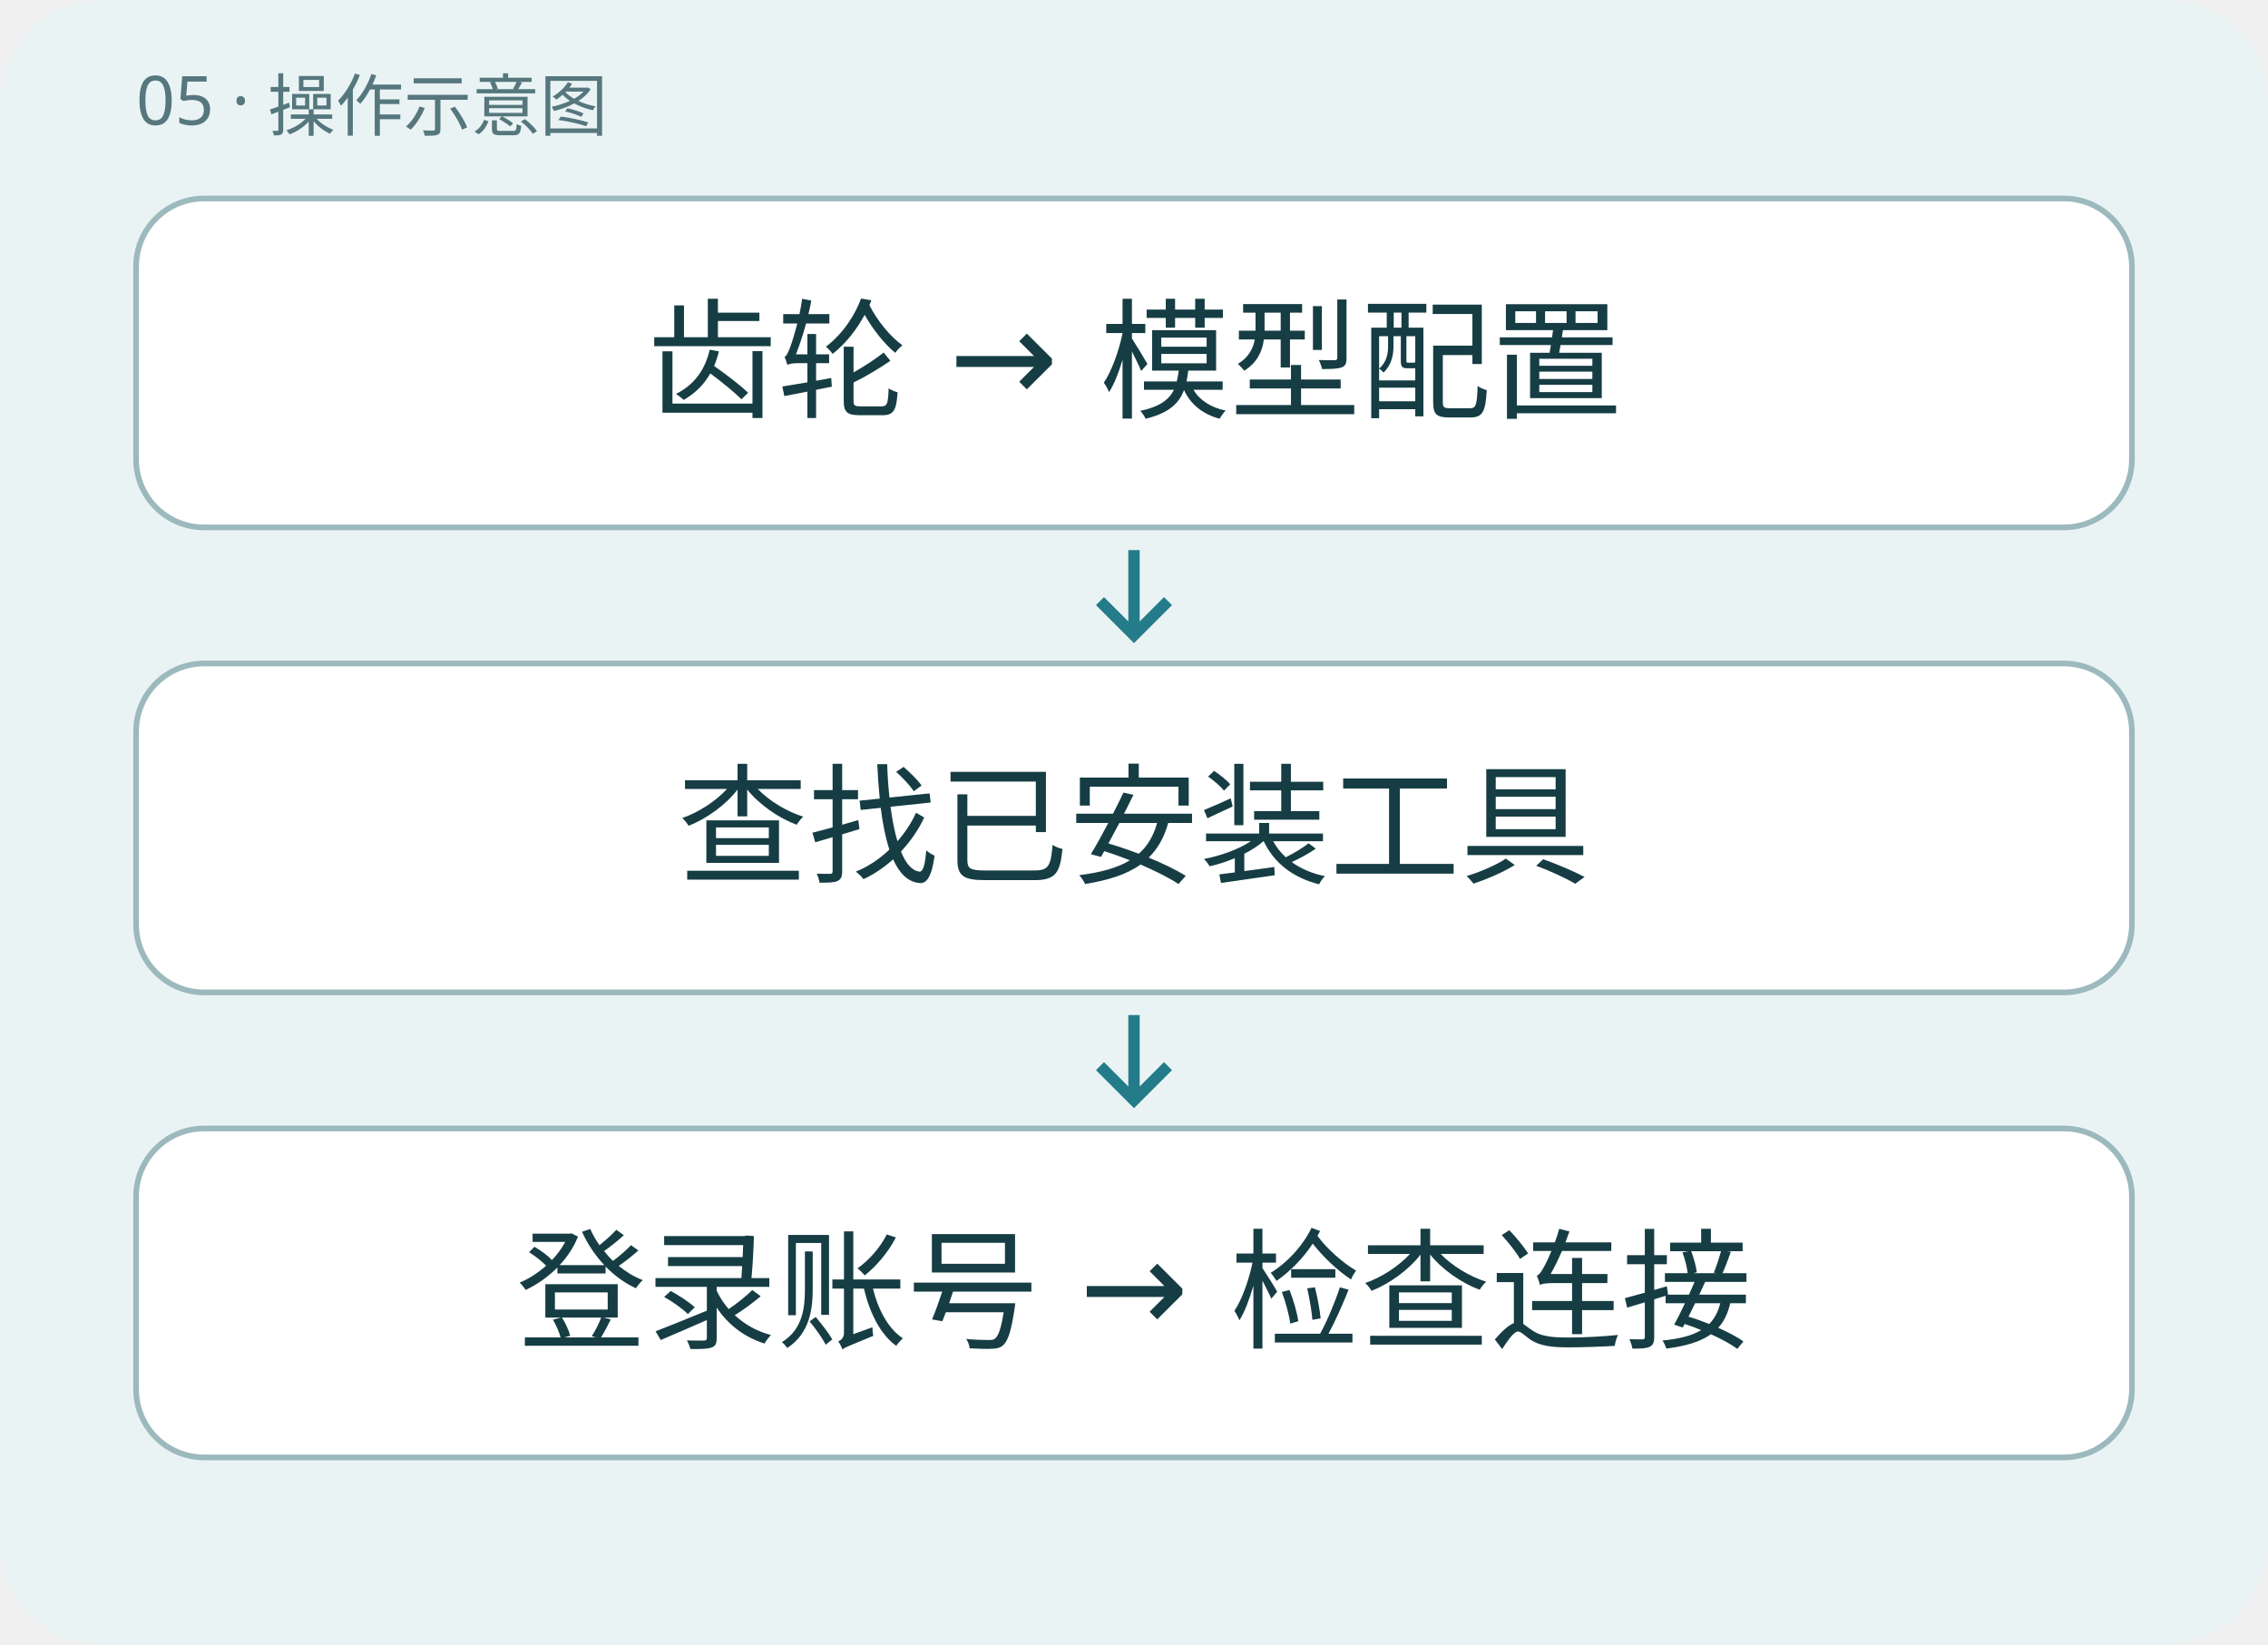
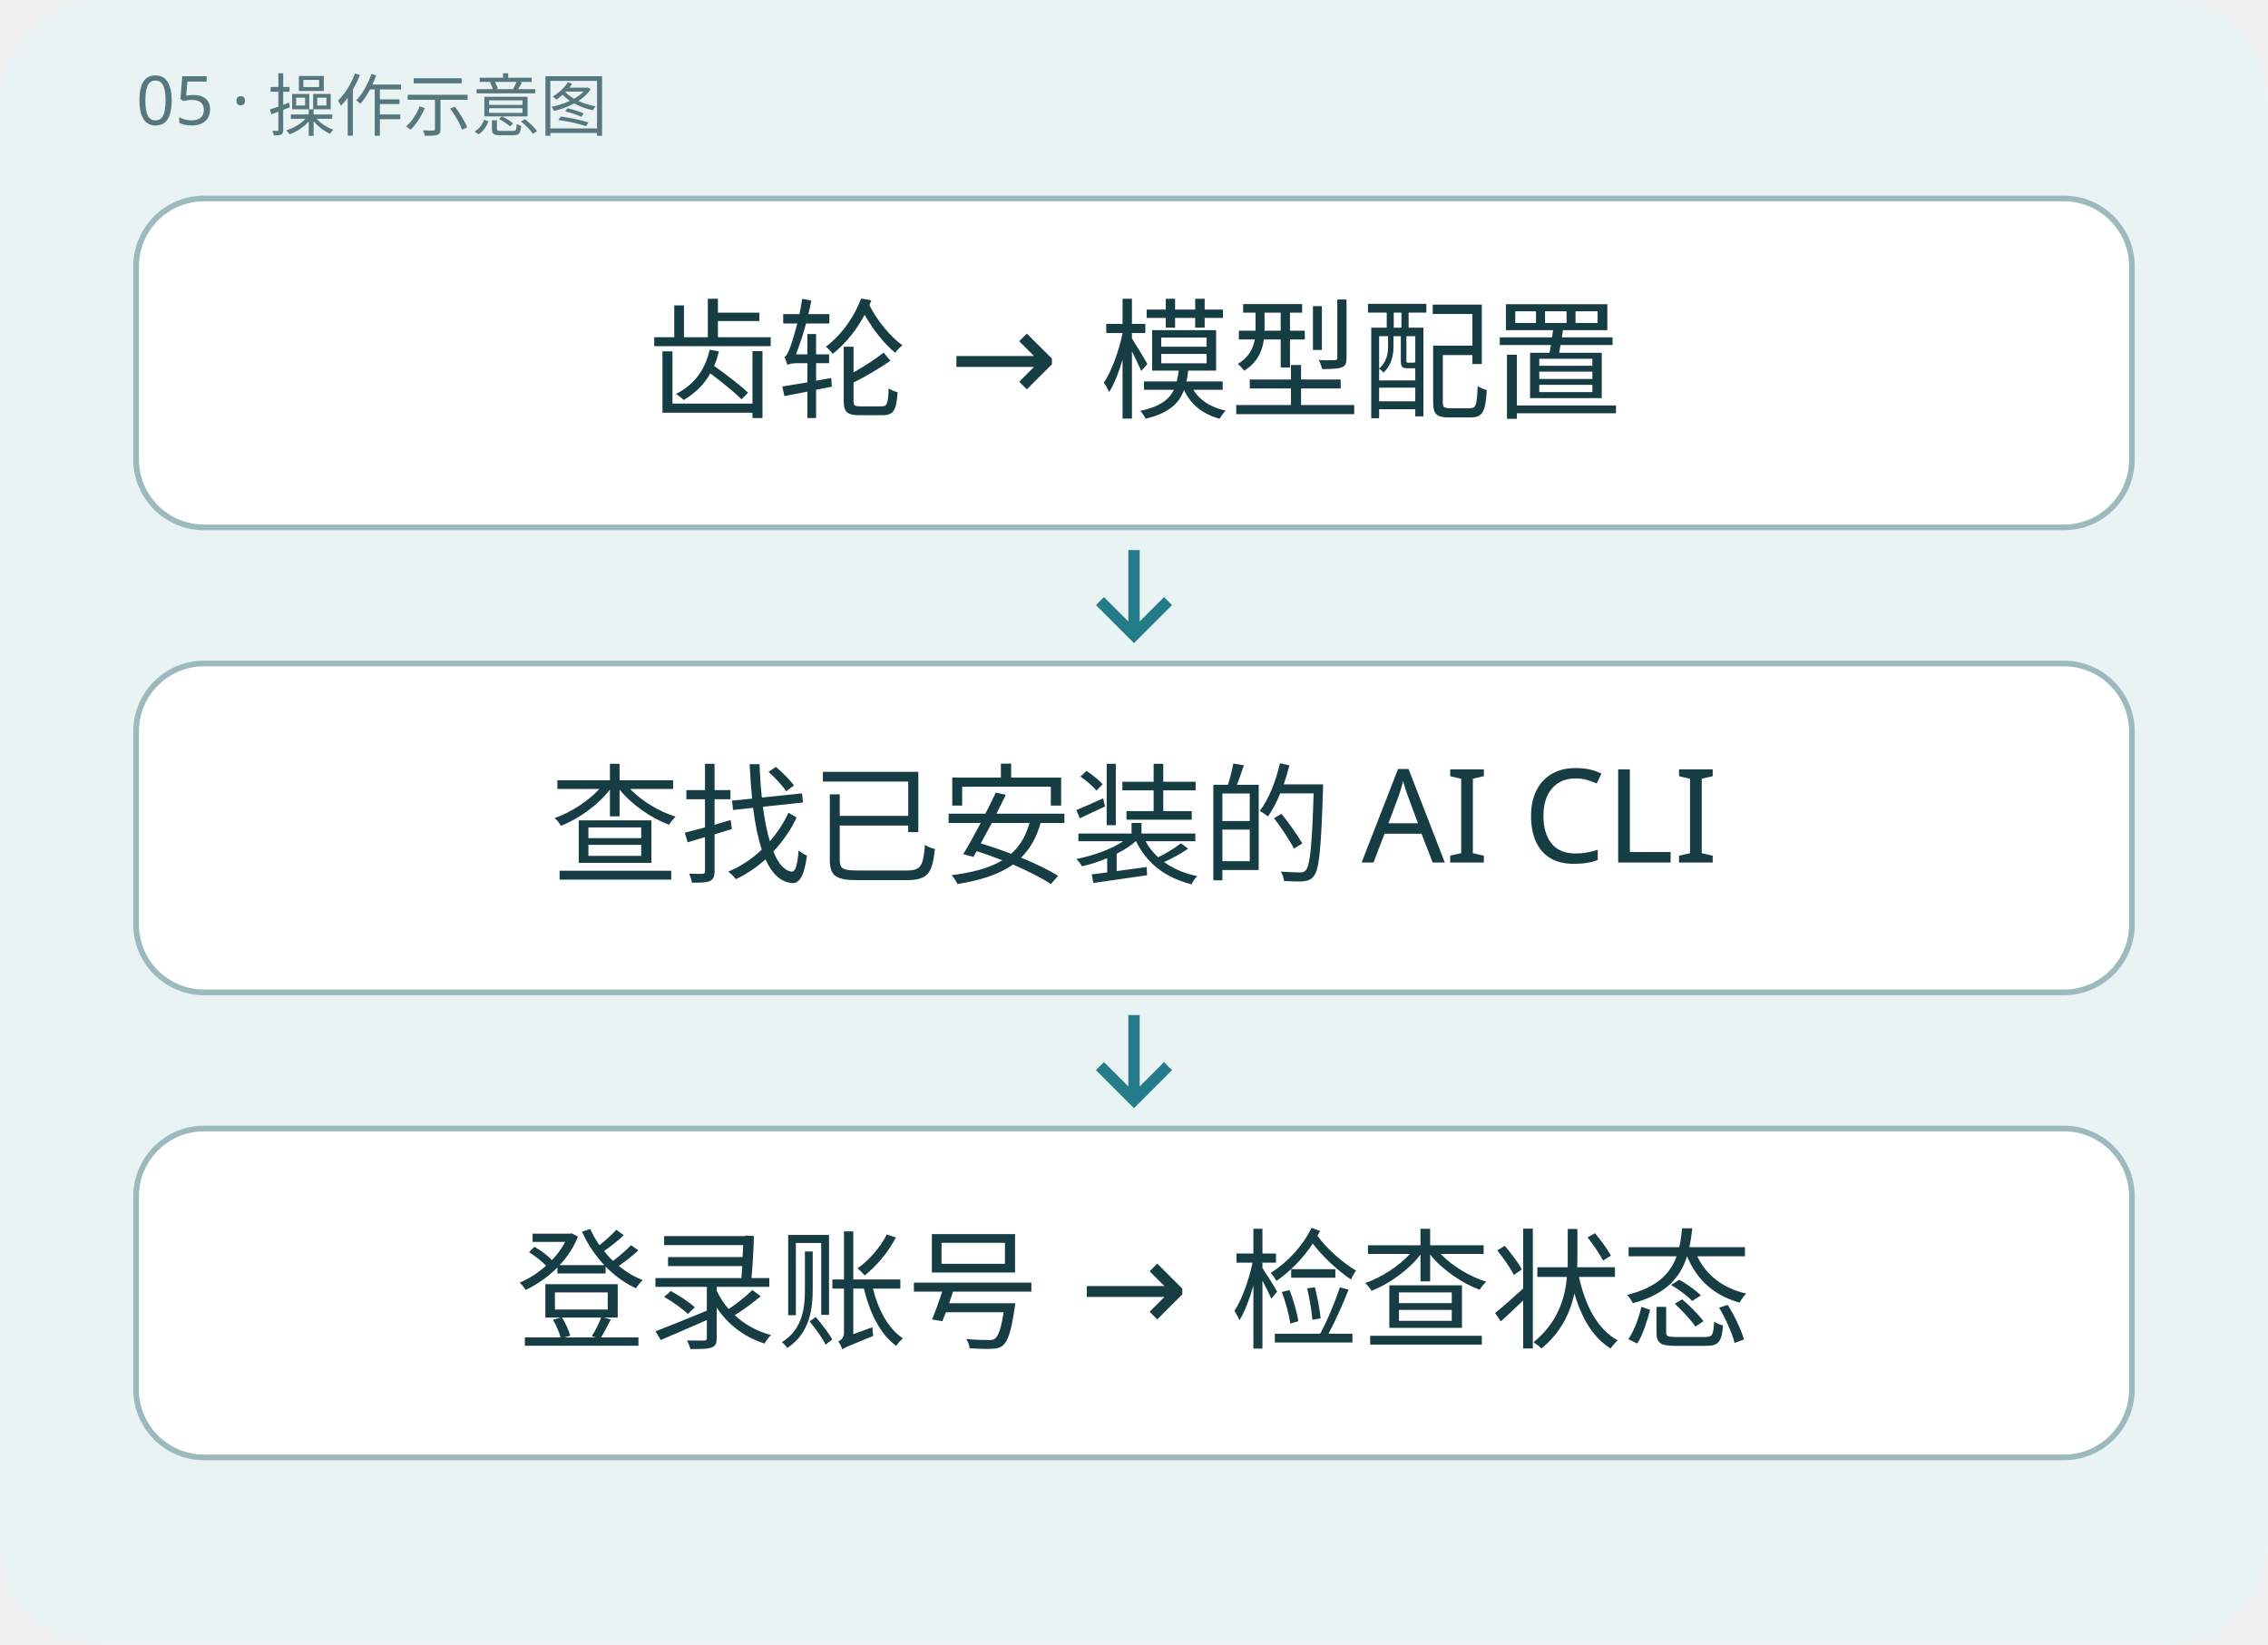
<svg xmlns="http://www.w3.org/2000/svg" viewBox="0 0 400 290" role="img">
  <rect width="400" height="290" rx="18" fill="#eaf3f4" />
  <rect x="24" y="35" width="352" height="58" rx="12" fill="white" stroke="#9cb9bd" />
  <text x="200" y="72" text-anchor="middle" font-family="Microsoft YaHei,PingFang SC,sans-serif" font-size="23" fill="#163d44">齿轮 → 模型配置</text>
  <path d="M200 97 v15 m-6 -6 6 6 6 -6" fill="none" stroke="#247c8a" stroke-width="2" />
  <rect x="24" y="117" width="352" height="58" rx="12" fill="white" stroke="#9cb9bd" />
-   <text x="200" y="154" text-anchor="middle" font-family="Microsoft YaHei,PingFang SC,sans-serif" font-size="23" fill="#163d44">查找已安装工具</text>
+   <text x="200" y="154" text-anchor="middle" font-family="Microsoft YaHei,PingFang SC,sans-serif" font-size="23" fill="#163d44">查找已安装的 AI CLI</text>
  <path d="M200 179 v15 m-6 -6 6 6 6 -6" fill="none" stroke="#247c8a" stroke-width="2" />
  <rect x="24" y="199" width="352" height="58" rx="12" fill="white" stroke="#9cb9bd" />
-   <text x="200" y="236" text-anchor="middle" font-family="Microsoft YaHei,PingFang SC,sans-serif" font-size="23" fill="#163d44">登录账号 → 检查连接</text>
+   <text x="200" y="236" text-anchor="middle" font-family="Microsoft YaHei,PingFang SC,sans-serif" font-size="23" fill="#163d44">登录账号 → 检查状态</text>
  <text x="24" y="22" font-family="sans-serif" font-size="12" fill="#55777d">05 · 操作示意图</text>
</svg>
